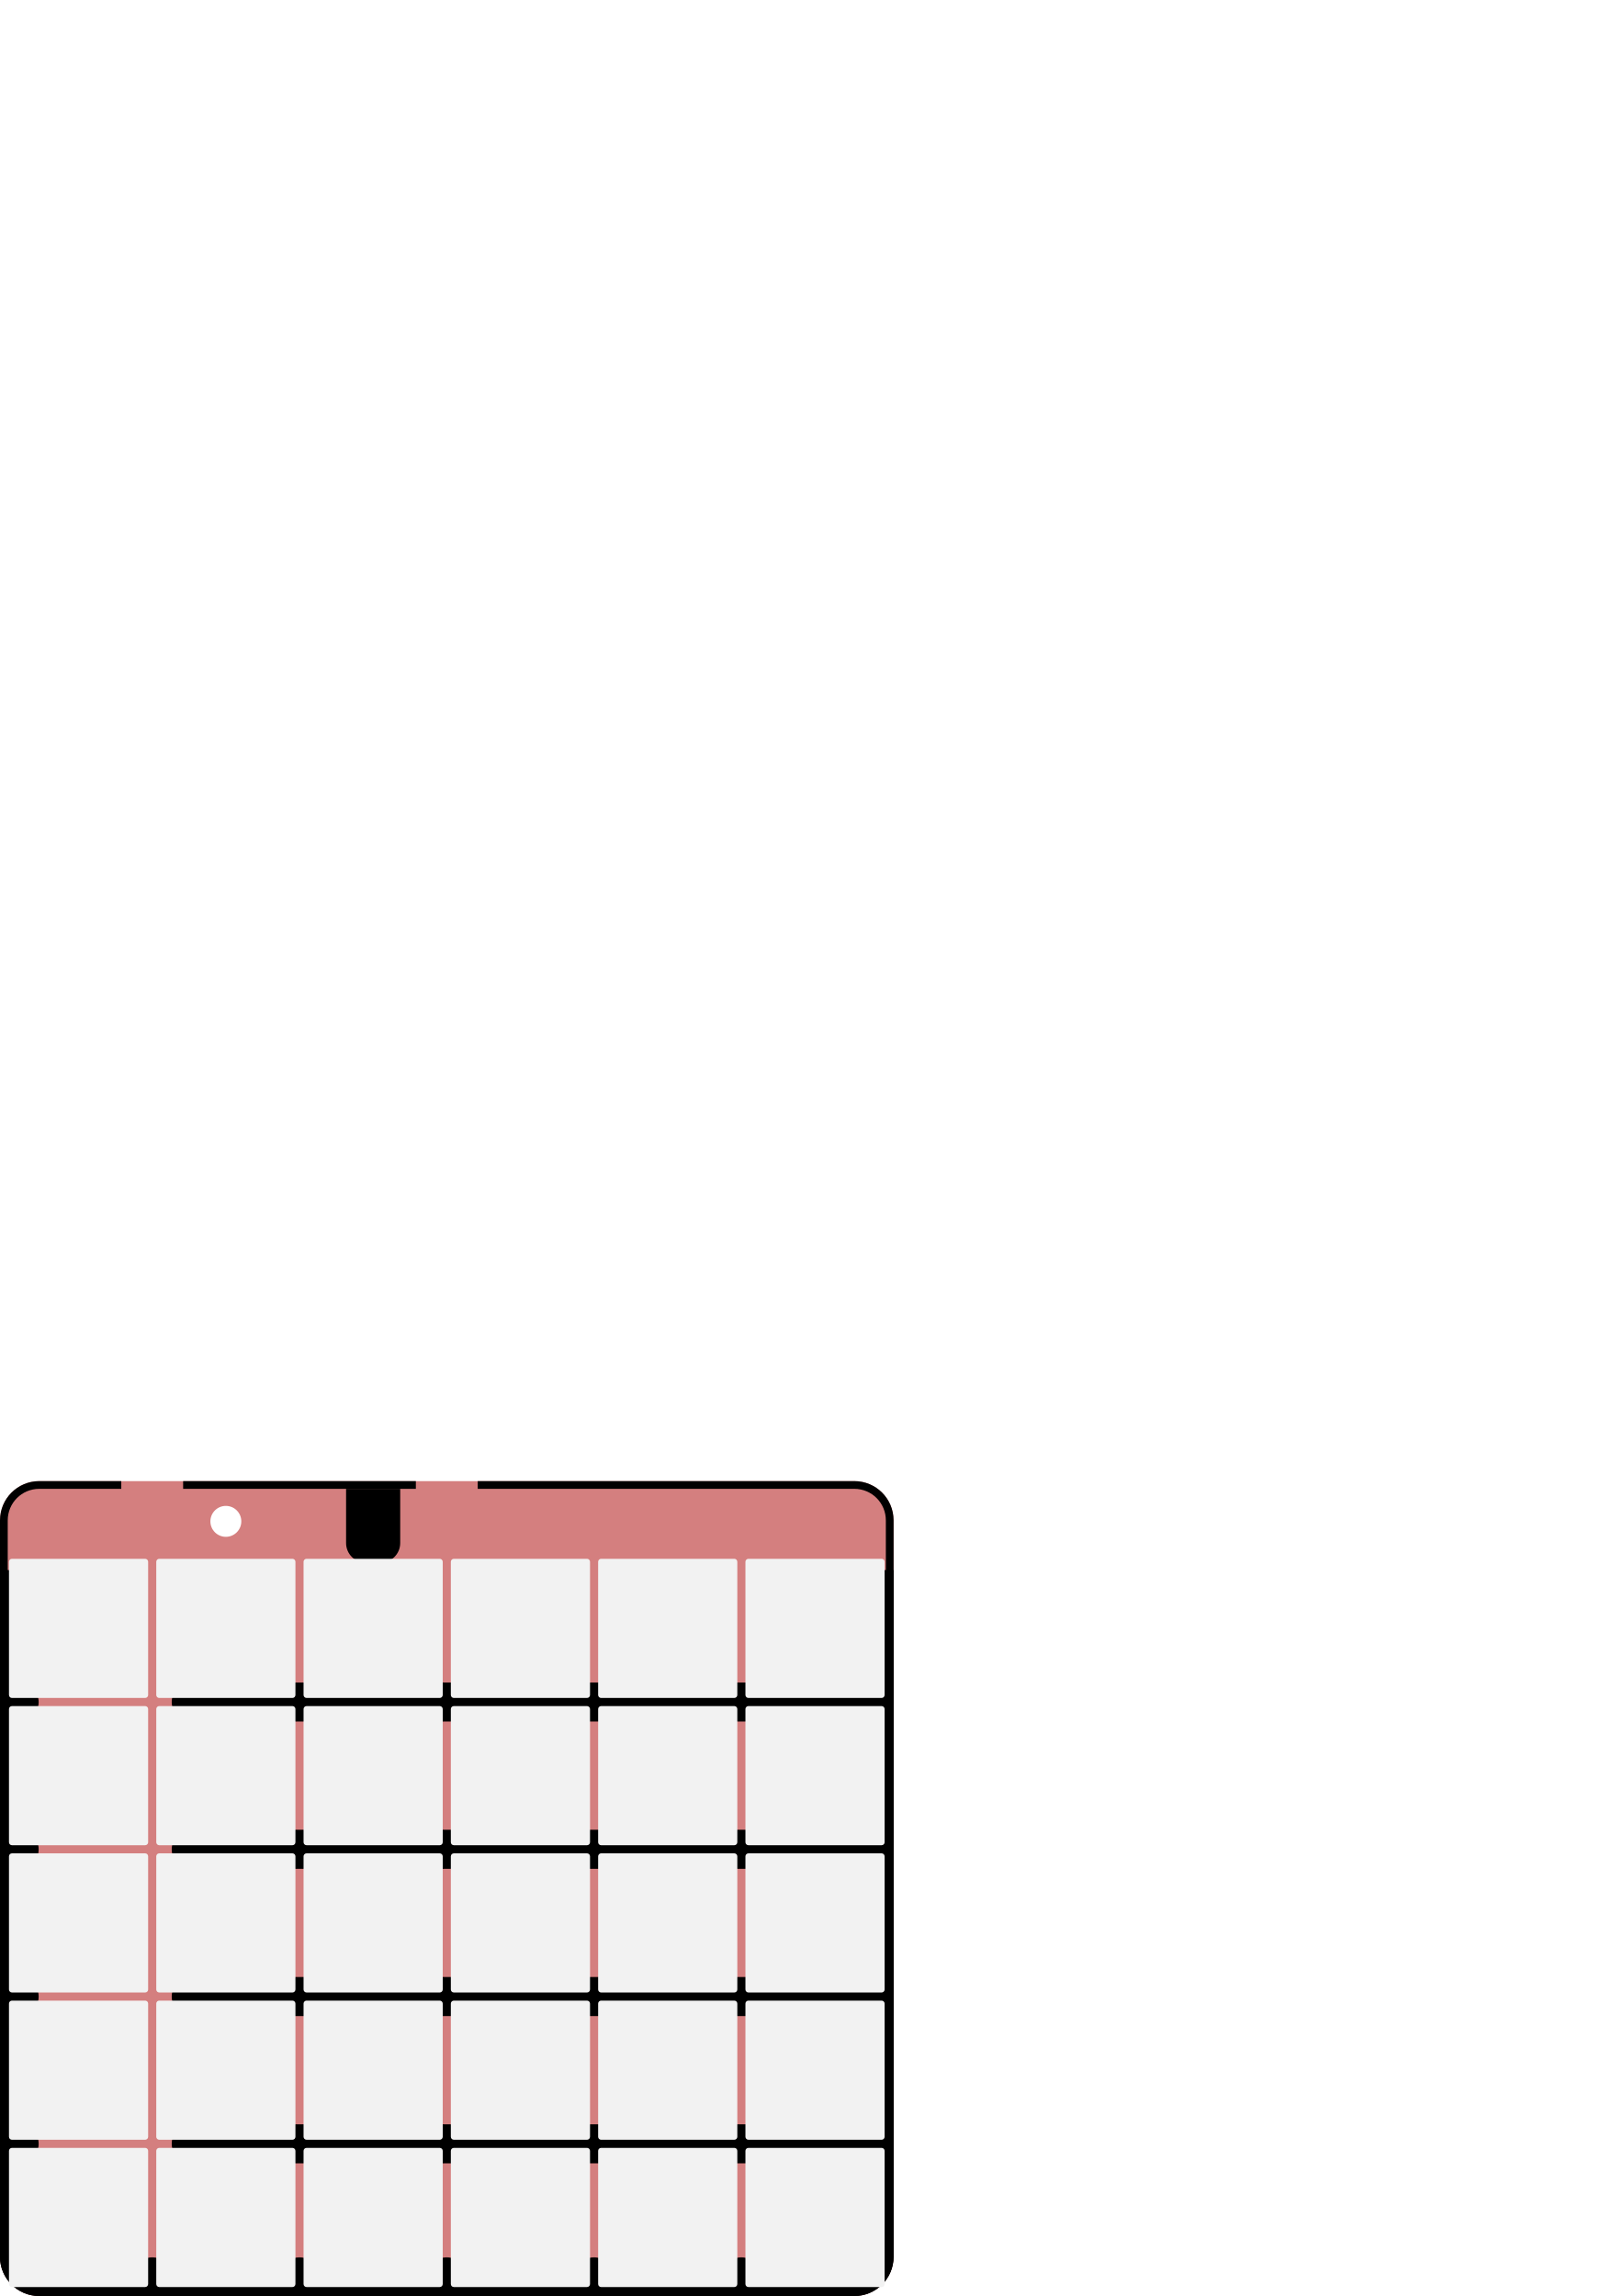
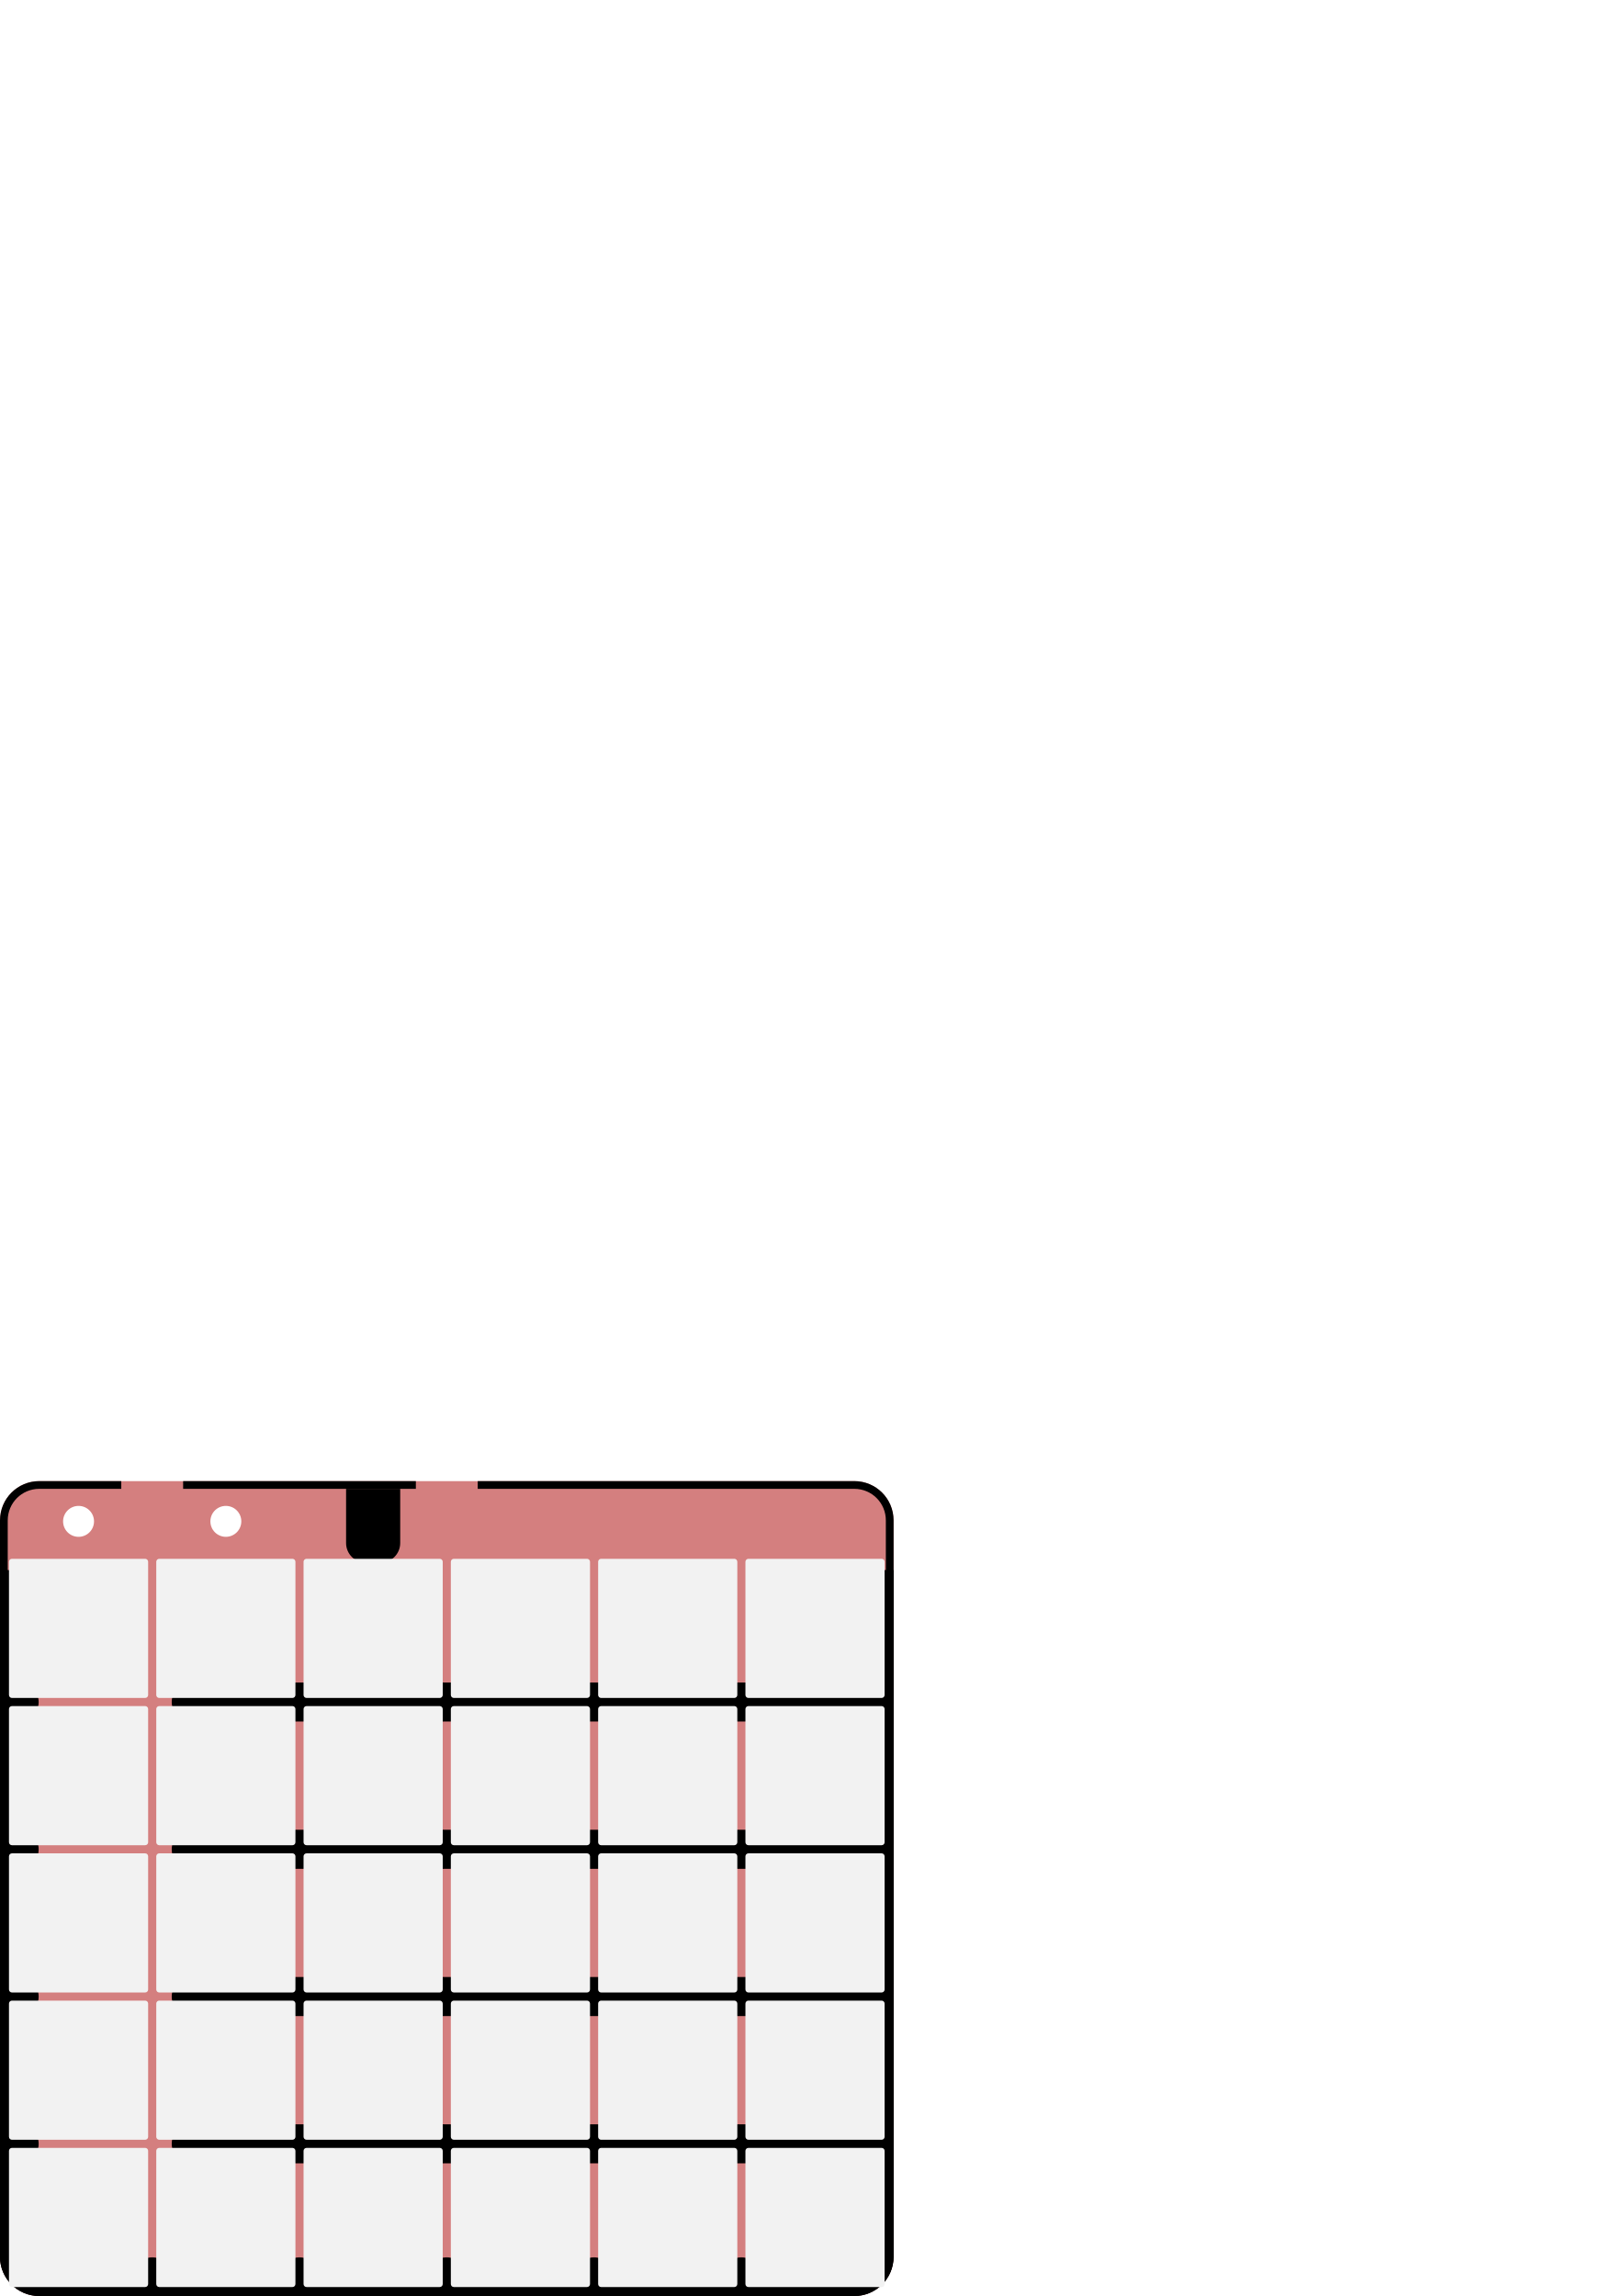
<svg xmlns="http://www.w3.org/2000/svg" width="210mm" height="297mm" viewBox="0 0 210 297" version="1.1" id="svg877">
  <defs id="defs871" />
  <g id="layer1">
-     <path style="opacity:0.5;fill:#aa0000;fill-opacity:1;stroke:none;stroke-width:9.317;stroke-linecap:square;stroke-linejoin:miter;stroke-miterlimit:4;stroke-dasharray:none" d="M 19.201 724.119 A 19.2 19.2 0 0 0 0.023 742.877 L 0 742.877 L 0 875.643 L 0 970.996 L 0 1103.762 L 0.023 1103.762 A 19.2 19.2 0 0 0 19.201 1122.52 L 417.602 1122.52 A 19.2 19.2 0 0 0 436.779 1103.762 L 436.803 1103.762 L 436.803 1103.318 L 436.803 970.996 L 436.803 875.643 L 436.803 743.32 L 436.803 742.877 L 436.779 742.877 A 19.2 19.2 0 0 0 417.602 724.119 L 19.201 724.119 z M 110.4 736.24 A 7.559 7.559 0 0 1 117.959 743.799 A 7.559 7.559 0 0 1 110.4 751.357 A 7.559 7.559 0 0 1 102.84 743.799 A 7.559 7.559 0 0 1 110.4 736.24 z M 11.945 769.662 L 64.857 769.662 L 64.857 822.576 L 11.945 822.576 L 11.945 769.662 z M 83.943 769.662 L 136.855 769.662 L 136.855 822.576 L 83.943 822.576 L 83.943 769.662 z M 155.943 769.662 L 208.855 769.662 L 208.855 822.576 L 155.943 822.576 L 155.943 769.662 z M 227.941 769.662 L 280.855 769.662 L 280.855 822.576 L 227.941 822.576 L 227.941 769.662 z M 299.943 769.662 L 352.855 769.662 L 352.855 822.576 L 299.943 822.576 L 299.943 769.662 z M 371.941 769.662 L 424.855 769.662 L 424.855 822.576 L 371.941 822.576 L 371.941 769.662 z M 11.945 841.662 L 64.857 841.662 L 64.857 894.576 L 11.945 894.576 L 11.945 841.662 z M 83.943 841.662 L 136.855 841.662 L 136.855 894.576 L 83.943 894.576 L 83.943 841.662 z M 155.943 841.662 L 208.855 841.662 L 208.855 894.576 L 155.943 894.576 L 155.943 841.662 z M 227.941 841.662 L 280.855 841.662 L 280.855 894.576 L 227.941 894.576 L 227.941 841.662 z M 299.943 841.662 L 352.855 841.662 L 352.855 894.576 L 299.943 894.576 L 299.943 841.662 z M 371.941 841.662 L 424.855 841.662 L 424.855 894.576 L 371.941 894.576 L 371.941 841.662 z M 11.945 913.662 L 64.857 913.662 L 64.857 966.576 L 11.945 966.576 L 11.945 913.662 z M 83.943 913.662 L 136.855 913.662 L 136.855 966.576 L 83.943 966.576 L 83.943 913.662 z M 155.943 913.662 L 208.855 913.662 L 208.855 966.576 L 155.943 966.576 L 155.943 913.662 z M 227.941 913.662 L 280.855 913.662 L 280.855 966.576 L 227.941 966.576 L 227.941 913.662 z M 299.943 913.662 L 352.855 913.662 L 352.855 966.576 L 299.943 966.576 L 299.943 913.662 z M 371.941 913.662 L 424.855 913.662 L 424.855 966.576 L 371.941 966.576 L 371.941 913.662 z M 11.945 985.662 L 64.857 985.662 L 64.857 1038.576 L 11.945 1038.576 L 11.945 985.662 z M 83.943 985.662 L 136.855 985.662 L 136.855 1038.576 L 83.943 1038.576 L 83.943 985.662 z M 155.943 985.662 L 208.855 985.662 L 208.855 1038.576 L 155.943 1038.576 L 155.943 985.662 z M 227.941 985.662 L 280.855 985.662 L 280.855 1038.576 L 227.941 1038.576 L 227.941 985.662 z M 299.943 985.662 L 352.855 985.662 L 352.855 1038.576 L 299.943 1038.576 L 299.943 985.662 z M 371.941 985.662 L 424.855 985.662 L 424.855 1038.576 L 371.941 1038.576 L 371.941 985.662 z M 11.945 1057.662 L 64.857 1057.662 L 64.857 1110.576 L 11.945 1110.576 L 11.945 1057.662 z M 83.943 1057.662 L 136.855 1057.662 L 136.855 1110.576 L 83.943 1110.576 L 83.943 1057.662 z M 155.943 1057.662 L 208.855 1057.662 L 208.855 1110.576 L 155.943 1110.576 L 155.943 1057.662 z M 227.941 1057.662 L 280.855 1057.662 L 280.855 1110.576 L 227.941 1110.576 L 227.941 1057.662 z M 299.943 1057.662 L 352.855 1057.662 L 352.855 1110.576 L 299.943 1110.576 L 299.943 1057.662 z M 371.941 1057.662 L 424.855 1057.662 L 424.855 1110.576 L 371.941 1110.576 L 371.941 1057.662 z " transform="scale(0.2645833)" id="path1430" />
+     <path style="opacity:0.5;fill:#aa0000;fill-opacity:1;stroke:none;stroke-width:9.317;stroke-linecap:square;stroke-linejoin:miter;stroke-miterlimit:4;stroke-dasharray:none" d="M 19.201 724.119 A 19.2 19.2 0 0 0 0.023 742.877 L 0 742.877 L 0 875.643 L 0 970.996 L 0 1103.762 L 0.023 1103.762 A 19.2 19.2 0 0 0 19.201 1122.52 L 417.602 1122.52 A 19.2 19.2 0 0 0 436.779 1103.762 L 436.803 1103.762 L 436.803 1103.318 L 436.803 970.996 L 436.803 875.643 L 436.803 743.32 L 436.803 742.877 L 436.779 742.877 A 19.2 19.2 0 0 0 417.602 724.119 L 19.201 724.119 z M 38.402 736.24 C 42.577 736.24 45.961 739.624 45.961 743.799 C 45.961 747.973 42.577 751.357 38.402 751.357 C 34.227 751.358 30.842 747.974 30.842 743.799 C 30.842 739.624 34.227 736.239 38.402 736.24 z M 110.4 736.24 A 7.559 7.559 0 0 1 117.959 743.799 A 7.559 7.559 0 0 1 110.4 751.357 A 7.559 7.559 0 0 1 102.84 743.799 A 7.559 7.559 0 0 1 110.4 736.24 z M 11.945 769.662 L 64.857 769.662 L 64.857 822.576 L 11.945 822.576 L 11.945 769.662 z M 83.943 769.662 L 136.855 769.662 L 136.855 822.576 L 83.943 822.576 L 83.943 769.662 z M 155.943 769.662 L 208.855 769.662 L 208.855 822.576 L 155.943 822.576 L 155.943 769.662 z M 227.941 769.662 L 280.855 769.662 L 280.855 822.576 L 227.941 822.576 L 227.941 769.662 z M 299.943 769.662 L 352.855 769.662 L 352.855 822.576 L 299.943 822.576 L 299.943 769.662 z M 371.941 769.662 L 424.855 769.662 L 424.855 822.576 L 371.941 822.576 L 371.941 769.662 z M 11.945 841.662 L 64.857 841.662 L 64.857 894.576 L 11.945 894.576 L 11.945 841.662 z M 83.943 841.662 L 136.855 841.662 L 136.855 894.576 L 83.943 894.576 L 83.943 841.662 z M 155.943 841.662 L 208.855 841.662 L 208.855 894.576 L 155.943 894.576 L 155.943 841.662 z M 227.941 841.662 L 280.855 841.662 L 280.855 894.576 L 227.941 894.576 L 227.941 841.662 z M 299.943 841.662 L 352.855 841.662 L 352.855 894.576 L 299.943 894.576 L 299.943 841.662 z M 371.941 841.662 L 424.855 841.662 L 424.855 894.576 L 371.941 894.576 L 371.941 841.662 z M 11.945 913.662 L 64.857 913.662 L 64.857 966.576 L 11.945 966.576 L 11.945 913.662 z M 83.943 913.662 L 136.855 913.662 L 136.855 966.576 L 83.943 966.576 L 83.943 913.662 z M 155.943 913.662 L 208.855 913.662 L 208.855 966.576 L 155.943 966.576 L 155.943 913.662 z M 227.941 913.662 L 280.855 913.662 L 280.855 966.576 L 227.941 966.576 L 227.941 913.662 z M 299.943 913.662 L 352.855 913.662 L 352.855 966.576 L 299.943 966.576 L 299.943 913.662 z M 371.941 913.662 L 424.855 913.662 L 424.855 966.576 L 371.941 966.576 L 371.941 913.662 z M 11.945 985.662 L 64.857 985.662 L 64.857 1038.576 L 11.945 1038.576 L 11.945 985.662 z M 83.943 985.662 L 136.855 985.662 L 136.855 1038.576 L 83.943 1038.576 L 83.943 985.662 z M 155.943 985.662 L 208.855 985.662 L 208.855 1038.576 L 155.943 1038.576 L 155.943 985.662 z M 227.941 985.662 L 280.855 985.662 L 280.855 1038.576 L 227.941 1038.576 L 227.941 985.662 z M 299.943 985.662 L 352.855 985.662 L 352.855 1038.576 L 299.943 1038.576 L 299.943 985.662 z M 371.941 985.662 L 424.855 985.662 L 424.855 1038.576 L 371.941 1038.576 L 371.941 985.662 z M 11.945 1057.662 L 64.857 1057.662 L 64.857 1110.576 L 11.945 1110.576 L 11.945 1057.662 z M 83.943 1057.662 L 136.855 1057.662 L 136.855 1110.576 L 83.943 1110.576 L 83.943 1057.662 z M 155.943 1057.662 L 208.855 1057.662 L 208.855 1110.576 L 155.943 1110.576 L 155.943 1057.662 z M 227.941 1057.662 L 280.855 1057.662 L 280.855 1110.576 L 227.941 1110.576 L 227.941 1057.662 z M 299.943 1057.662 L 352.855 1057.662 L 352.855 1110.576 L 299.943 1110.576 L 299.943 1057.662 z M 371.941 1057.662 L 424.855 1057.662 L 424.855 1110.576 L 371.941 1110.576 L 371.941 1057.662 z " transform="scale(0.2645833)" id="path1430" />
    <path style="opacity:1;fill:#000000;fill-opacity:1;stroke:none;stroke-width:9.317;stroke-linecap:square;stroke-linejoin:miter;stroke-miterlimit:4;stroke-dasharray:none" d="M 0 767.639 L 0 1103.32 C 0 1113.957 8.562 1122.52 19.199 1122.52 L 417.6 1122.52 C 428.236 1122.52 436.801 1113.957 436.801 1103.32 L 436.801 767.639 L 429.24 767.639 L 429.24 1099.541 C 429.24 1108.084 422.363 1114.961 413.82 1114.961 L 22.98 1114.961 C 14.438 1114.961 7.559 1108.084 7.559 1099.541 L 7.559 767.639 L 0 767.639 z " transform="scale(0.2645833)" id="path2036" />
    <path style="opacity:1;fill:#000000;fill-opacity:1;stroke:none;stroke-width:9.317;stroke-linecap:square;stroke-linejoin:miter;stroke-miterlimit:4;stroke-dasharray:none" d="M 19.199 724.119 C 8.562 724.119 -2.3684758e-15 732.684 0 743.32 L 0 1103.32 C 0 1113.957 8.562 1122.52 19.199 1122.52 L 417.6 1122.52 C 428.236 1122.52 436.801 1113.957 436.801 1103.32 L 436.801 743.32 C 436.801 732.684 428.236 724.119 417.6 724.119 L 233.518 724.119 L 233.518 727.898 L 417.6 727.898 C 426.143 727.898 433.02 734.777 433.02 743.32 L 433.02 1103.32 C 433.02 1111.863 426.143 1118.74 417.6 1118.74 L 19.199 1118.74 C 10.656 1118.74 3.779 1111.863 3.779 1103.32 L 3.779 743.32 C 3.779 734.777 10.656 727.898 19.199 727.898 L 59.283 727.898 L 59.283 724.119 L 19.199 724.119 z M 89.518 724.119 L 89.518 727.898 L 203.281 727.898 L 203.281 724.119 L 89.518 724.119 z " transform="scale(0.2645833)" id="rect1971" />
    <path style="opacity:1;fill:#000000;fill-opacity:1;stroke:none;stroke-width:9.317;stroke-linecap:square;stroke-linejoin:miter;stroke-miterlimit:4;stroke-dasharray:none" d="M 169.172 727.898 L 169.172 745.307 L 169.172 747.84 L 169.172 754.395 C 169.172 759.713 173.453 763.994 178.771 763.994 L 186.029 763.994 C 191.348 763.994 195.629 759.713 195.629 754.395 L 195.629 747.84 L 195.629 745.307 L 195.629 727.898 L 169.172 727.898 z " transform="scale(0.2645833)" id="rect1976" />
    <path style="opacity:1;fill:#000000;fill-opacity:1;stroke:none;stroke-width:9.317;stroke-linecap:square;stroke-linejoin:miter;stroke-miterlimit:4;stroke-dasharray:none" d="M 93.486 822.576 C 88.2 822.576 83.943 826.832 83.943 832.119 C 83.943 837.406 88.2 841.662 93.486 841.662 L 136.857 841.662 L 415.312 841.662 L 434.855 841.662 L 434.855 822.576 L 415.312 822.576 L 136.857 822.576 L 93.486 822.576 z " transform="scale(0.2645833)" id="rect1978" />
    <path id="path1983" d="m 24.735,236.69 c -1.399,0 -2.525,1.126 -2.525,2.525 0,1.399 1.126,2.525 2.525,2.525 h 11.475 73.675 5.171 v -5.05 h -5.171 -73.675 z" style="opacity:1;fill:#000000;fill-opacity:1;stroke:none;stroke-width:2.465;stroke-linecap:square;stroke-linejoin:miter;stroke-miterlimit:4;stroke-dasharray:none" />
    <path id="path1985" d="m 24.735,255.74 c -1.399,0 -2.525,1.126 -2.525,2.525 0,1.399 1.126,2.525 2.525,2.525 h 11.475 73.675 5.171 v -5.05 h -5.171 -73.675 z" style="opacity:1;fill:#000000;fill-opacity:1;stroke:none;stroke-width:2.465;stroke-linecap:square;stroke-linejoin:miter;stroke-miterlimit:4;stroke-dasharray:none" />
    <path style="opacity:1;fill:#000000;fill-opacity:1;stroke:none;stroke-width:2.465;stroke-linecap:square;stroke-linejoin:miter;stroke-miterlimit:4;stroke-dasharray:none" d="m 24.735,274.79 c -1.399,0 -2.525,1.126 -2.525,2.525 0,1.399 1.126,2.525 2.525,2.525 h 11.475 73.675 5.171 v -5.05 h -5.171 -73.675 z" id="path1987" />
    <path id="path1989" d="m 79.359,294.525 c 0,-1.399 -1.126,-2.525 -2.525,-2.525 -1.399,0 -2.525,1.126 -2.525,2.525 L 74.31,297 h 5.05 z" style="opacity:1;fill:#000000;fill-opacity:1;stroke:none;stroke-width:2.465;stroke-linecap:square;stroke-linejoin:miter;stroke-miterlimit:4;stroke-dasharray:none" />
    <path style="opacity:1;fill:#000000;fill-opacity:1;stroke:none;stroke-width:2.465;stroke-linecap:square;stroke-linejoin:miter;stroke-miterlimit:4;stroke-dasharray:none" d="m 98.409,294.525 c 0,-1.399 -1.126,-2.525 -2.525,-2.525 -1.399,0 -2.525,1.126 -2.525,2.525 L 93.359,297 h 5.05 z" id="path1991" />
    <path style="opacity:1;fill:#000000;fill-opacity:1;stroke:none;stroke-width:2.465;stroke-linecap:square;stroke-linejoin:miter;stroke-miterlimit:4;stroke-dasharray:none" d="m 41.259,294.525 c 0,-1.399 -1.126,-2.525 -2.525,-2.525 -1.399,0 -2.525,1.126 -2.525,2.525 L 36.209,297 h 5.05 z" id="path1993" />
    <path id="path1995" d="m 60.309,294.525 c 0,-1.399 -1.126,-2.525 -2.525,-2.525 -1.399,0 -2.525,1.126 -2.525,2.525 L 55.259,297 h 5.05 z" style="opacity:1;fill:#000000;fill-opacity:1;stroke:none;stroke-width:2.465;stroke-linecap:square;stroke-linejoin:miter;stroke-miterlimit:4;stroke-dasharray:none" />
    <path id="path1997" d="m 22.209,294.525 c 0,-1.399 -1.126,-2.525 -2.525,-2.525 -1.399,0 -2.525,1.126 -2.525,2.525 L 17.159,297 h 5.05 z" style="opacity:1;fill:#000000;fill-opacity:1;stroke:none;stroke-width:2.465;stroke-linecap:square;stroke-linejoin:miter;stroke-miterlimit:4;stroke-dasharray:none" />
    <path style="opacity:1;fill:#000000;fill-opacity:1;stroke:none;stroke-width:2.465;stroke-linecap:square;stroke-linejoin:miter;stroke-miterlimit:4;stroke-dasharray:none" d="m 2.475,260.79 c 1.399,0 2.525,-1.126 2.525,-2.525 0,-1.399 -1.126,-2.525 -2.525,-2.525 L 0,255.74 v 5.05 z" id="path1999" />
    <path id="path2001" d="m 2.475,279.84 c 1.399,0 2.525,-1.126 2.525,-2.525 0,-1.399 -1.126,-2.525 -2.525,-2.525 L 0,274.79 v 5.05 z" style="opacity:1;fill:#000000;fill-opacity:1;stroke:none;stroke-width:2.465;stroke-linecap:square;stroke-linejoin:miter;stroke-miterlimit:4;stroke-dasharray:none" />
    <path id="path2003" d="m 2.475,222.69 c 1.399,0 2.525,-1.126 2.525,-2.525 0,-1.399 -1.126,-2.525 -2.525,-2.525 L 0,217.64 v 5.05 z" style="opacity:1;fill:#000000;fill-opacity:1;stroke:none;stroke-width:2.465;stroke-linecap:square;stroke-linejoin:miter;stroke-miterlimit:4;stroke-dasharray:none" />
    <path style="opacity:1;fill:#000000;fill-opacity:1;stroke:none;stroke-width:2.465;stroke-linecap:square;stroke-linejoin:miter;stroke-miterlimit:4;stroke-dasharray:none" d="m 2.475,241.739 c 1.399,0 2.525,-1.126 2.525,-2.525 0,-1.399 -1.126,-2.525 -2.525,-2.525 L 0,236.689 v 5.05 z" id="path2005" />
    <rect style="opacity:1;fill:#00ff00;fill-opacity:1;stroke:none;stroke-width:2.465;stroke-linecap:square;stroke-linejoin:miter;stroke-miterlimit:4;stroke-dasharray:none" id="rect2054" width="14" height="14" x="22.21" y="203.64" rx="0.3" />
    <path style="opacity:1;fill:#f2f2f2;fill-opacity:1;stroke:none;stroke-width:9.317;stroke-linecap:square;stroke-linejoin:miter;stroke-miterlimit:4;stroke-dasharray:none" d="M 5.842 762.104 C 5.034 762.104 4.385 762.755 4.385 763.562 L 4.385 828.678 C 4.385 829.485 5.034 830.137 5.842 830.137 L 70.957 830.137 C 71.765 830.137 72.416 829.485 72.416 828.678 L 72.416 763.562 C 72.416 762.755 71.765 762.104 70.957 762.104 L 5.842 762.104 z M 77.842 762.104 C 77.034 762.104 76.383 762.755 76.383 763.562 L 76.383 828.678 C 76.383 829.485 77.034 830.137 77.842 830.137 L 142.957 830.137 C 143.765 830.137 144.416 829.485 144.416 828.678 L 144.416 763.562 C 144.416 762.755 143.765 762.104 142.957 762.104 L 77.842 762.104 z M 149.842 762.104 C 149.034 762.104 148.385 762.755 148.385 763.562 L 148.385 828.678 C 148.385 829.485 149.034 830.137 149.842 830.137 L 214.957 830.137 C 215.765 830.137 216.416 829.485 216.416 828.678 L 216.416 763.562 C 216.416 762.755 215.765 762.104 214.957 762.104 L 149.842 762.104 z M 221.842 762.104 C 221.034 762.104 220.383 762.755 220.383 763.562 L 220.383 828.678 C 220.383 829.485 221.034 830.137 221.842 830.137 L 286.957 830.137 C 287.765 830.137 288.416 829.485 288.416 828.678 L 288.416 763.562 C 288.416 762.755 287.765 762.104 286.957 762.104 L 221.842 762.104 z M 293.842 762.104 C 293.034 762.104 292.385 762.755 292.385 763.562 L 292.385 828.678 C 292.385 829.485 293.034 830.137 293.842 830.137 L 358.957 830.137 C 359.765 830.137 360.416 829.485 360.416 828.678 L 360.416 763.562 C 360.416 762.755 359.765 762.104 358.957 762.104 L 293.842 762.104 z M 365.842 762.104 C 365.034 762.104 364.383 762.755 364.383 763.562 L 364.383 828.678 C 364.383 829.485 365.034 830.137 365.842 830.137 L 430.957 830.137 C 431.765 830.137 432.416 829.485 432.416 828.678 L 432.416 763.562 C 432.416 762.755 431.765 762.104 430.957 762.104 L 365.842 762.104 z M 5.842 834.104 C 5.034 834.104 4.385 834.755 4.385 835.562 L 4.385 900.678 C 4.385 901.485 5.034 902.135 5.842 902.135 L 70.957 902.135 C 71.765 902.135 72.416 901.485 72.416 900.678 L 72.416 835.562 C 72.416 834.755 71.765 834.104 70.957 834.104 L 5.842 834.104 z M 77.842 834.104 C 77.034 834.104 76.383 834.755 76.383 835.562 L 76.383 900.678 C 76.383 901.485 77.034 902.135 77.842 902.135 L 142.957 902.135 C 143.765 902.135 144.416 901.485 144.416 900.678 L 144.416 835.562 C 144.416 834.755 143.765 834.104 142.957 834.104 L 77.842 834.104 z M 149.842 834.104 C 149.034 834.104 148.385 834.755 148.385 835.562 L 148.385 900.678 C 148.385 901.485 149.034 902.135 149.842 902.135 L 214.957 902.135 C 215.765 902.135 216.416 901.485 216.416 900.678 L 216.416 835.562 C 216.416 834.755 215.765 834.104 214.957 834.104 L 149.842 834.104 z M 221.842 834.104 C 221.034 834.104 220.383 834.755 220.383 835.562 L 220.383 900.678 C 220.383 901.485 221.034 902.135 221.842 902.135 L 286.957 902.135 C 287.765 902.135 288.416 901.485 288.416 900.678 L 288.416 835.562 C 288.416 834.755 287.765 834.104 286.957 834.104 L 221.842 834.104 z M 293.842 834.104 C 293.034 834.104 292.385 834.755 292.385 835.562 L 292.385 900.678 C 292.385 901.485 293.034 902.135 293.842 902.135 L 358.957 902.135 C 359.765 902.135 360.416 901.485 360.416 900.678 L 360.416 835.562 C 360.416 834.755 359.765 834.104 358.957 834.104 L 293.842 834.104 z M 365.842 834.104 C 365.034 834.104 364.383 834.755 364.383 835.562 L 364.383 900.678 C 364.383 901.485 365.034 902.135 365.842 902.135 L 430.957 902.135 C 431.765 902.135 432.416 901.485 432.416 900.678 L 432.416 835.562 C 432.416 834.755 431.765 834.104 430.957 834.104 L 365.842 834.104 z M 5.842 906.104 C 5.034 906.104 4.385 906.755 4.385 907.562 L 4.385 972.678 C 4.385 973.485 5.034 974.137 5.842 974.137 L 70.957 974.137 C 71.765 974.137 72.416 973.485 72.416 972.678 L 72.416 907.562 C 72.416 906.755 71.765 906.104 70.957 906.104 L 5.842 906.104 z M 77.842 906.104 C 77.034 906.104 76.383 906.755 76.383 907.562 L 76.383 972.678 C 76.383 973.485 77.034 974.137 77.842 974.137 L 142.957 974.137 C 143.765 974.137 144.416 973.485 144.416 972.678 L 144.416 907.562 C 144.416 906.755 143.765 906.104 142.957 906.104 L 77.842 906.104 z M 149.842 906.104 C 149.034 906.104 148.385 906.755 148.385 907.562 L 148.385 972.678 C 148.385 973.485 149.034 974.137 149.842 974.137 L 214.957 974.137 C 215.765 974.137 216.416 973.485 216.416 972.678 L 216.416 907.562 C 216.416 906.755 215.765 906.104 214.957 906.104 L 149.842 906.104 z M 221.842 906.104 C 221.034 906.104 220.383 906.755 220.383 907.562 L 220.383 972.678 C 220.383 973.485 221.034 974.137 221.842 974.137 L 286.957 974.137 C 287.765 974.137 288.416 973.485 288.416 972.678 L 288.416 907.562 C 288.416 906.755 287.765 906.104 286.957 906.104 L 221.842 906.104 z M 293.842 906.104 C 293.034 906.104 292.385 906.755 292.385 907.562 L 292.385 972.678 C 292.385 973.485 293.034 974.137 293.842 974.137 L 358.957 974.137 C 359.765 974.137 360.416 973.485 360.416 972.678 L 360.416 907.562 C 360.416 906.755 359.765 906.104 358.957 906.104 L 293.842 906.104 z M 365.842 906.104 C 365.034 906.104 364.383 906.755 364.383 907.562 L 364.383 972.678 C 364.383 973.485 365.034 974.137 365.842 974.137 L 430.957 974.137 C 431.765 974.137 432.416 973.485 432.416 972.678 L 432.416 907.562 C 432.416 906.755 431.765 906.104 430.957 906.104 L 365.842 906.104 z M 5.842 978.104 C 5.034 978.104 4.385 978.755 4.385 979.562 L 4.385 1044.678 C 4.385 1045.485 5.034 1046.135 5.842 1046.135 L 70.957 1046.135 C 71.765 1046.135 72.416 1045.485 72.416 1044.678 L 72.416 979.562 C 72.416 978.755 71.765 978.104 70.957 978.104 L 5.842 978.104 z M 77.842 978.104 C 77.034 978.104 76.383 978.755 76.383 979.562 L 76.383 1044.678 C 76.383 1045.485 77.034 1046.135 77.842 1046.135 L 142.957 1046.135 C 143.765 1046.135 144.416 1045.485 144.416 1044.678 L 144.416 979.562 C 144.416 978.755 143.765 978.104 142.957 978.104 L 77.842 978.104 z M 149.842 978.104 C 149.034 978.104 148.385 978.755 148.385 979.562 L 148.385 1044.678 C 148.385 1045.485 149.034 1046.135 149.842 1046.135 L 214.957 1046.135 C 215.765 1046.135 216.416 1045.485 216.416 1044.678 L 216.416 979.562 C 216.416 978.755 215.765 978.104 214.957 978.104 L 149.842 978.104 z M 221.842 978.104 C 221.034 978.104 220.383 978.755 220.383 979.562 L 220.383 1044.678 C 220.383 1045.485 221.034 1046.135 221.842 1046.135 L 286.957 1046.135 C 287.765 1046.135 288.416 1045.485 288.416 1044.678 L 288.416 979.562 C 288.416 978.755 287.765 978.104 286.957 978.104 L 221.842 978.104 z M 293.842 978.104 C 293.034 978.104 292.385 978.755 292.385 979.562 L 292.385 1044.678 C 292.385 1045.485 293.034 1046.135 293.842 1046.135 L 358.957 1046.135 C 359.765 1046.135 360.416 1045.485 360.416 1044.678 L 360.416 979.562 C 360.416 978.755 359.765 978.104 358.957 978.104 L 293.842 978.104 z M 365.842 978.104 C 365.034 978.104 364.383 978.755 364.383 979.562 L 364.383 1044.678 C 364.383 1045.485 365.034 1046.135 365.842 1046.135 L 430.957 1046.135 C 431.765 1046.135 432.416 1045.485 432.416 1044.678 L 432.416 979.562 C 432.416 978.755 431.765 978.104 430.957 978.104 L 365.842 978.104 z M 5.842 1050.103 C 5.034 1050.103 4.385 1050.755 4.385 1051.562 L 4.385 1116.678 C 4.385 1117.485 5.034 1118.137 5.842 1118.137 L 70.957 1118.137 C 71.765 1118.137 72.416 1117.485 72.416 1116.678 L 72.416 1051.562 C 72.416 1050.755 71.765 1050.103 70.957 1050.103 L 5.842 1050.103 z M 77.842 1050.103 C 77.034 1050.103 76.383 1050.755 76.383 1051.562 L 76.383 1116.678 C 76.383 1117.485 77.034 1118.137 77.842 1118.137 L 142.957 1118.137 C 143.765 1118.137 144.416 1117.485 144.416 1116.678 L 144.416 1051.562 C 144.416 1050.755 143.765 1050.103 142.957 1050.103 L 77.842 1050.103 z M 149.842 1050.103 C 149.034 1050.103 148.385 1050.755 148.385 1051.562 L 148.385 1116.678 C 148.385 1117.485 149.034 1118.137 149.842 1118.137 L 214.957 1118.137 C 215.765 1118.137 216.416 1117.485 216.416 1116.678 L 216.416 1051.562 C 216.416 1050.755 215.765 1050.103 214.957 1050.103 L 149.842 1050.103 z M 221.842 1050.103 C 221.034 1050.103 220.383 1050.755 220.383 1051.562 L 220.383 1116.678 C 220.383 1117.485 221.034 1118.137 221.842 1118.137 L 286.957 1118.137 C 287.765 1118.137 288.416 1117.485 288.416 1116.678 L 288.416 1051.562 C 288.416 1050.755 287.765 1050.103 286.957 1050.103 L 221.842 1050.103 z M 293.842 1050.103 C 293.034 1050.103 292.385 1050.755 292.385 1051.562 L 292.385 1116.678 C 292.385 1117.485 293.034 1118.137 293.842 1118.137 L 358.957 1118.137 C 359.765 1118.137 360.416 1117.485 360.416 1116.678 L 360.416 1051.562 C 360.416 1050.755 359.765 1050.103 358.957 1050.103 L 293.842 1050.103 z M 365.842 1050.103 C 365.034 1050.103 364.383 1050.755 364.383 1051.562 L 364.383 1116.678 C 364.383 1117.485 365.034 1118.137 365.842 1118.137 L 430.957 1118.137 C 431.765 1118.137 432.416 1117.485 432.416 1116.678 L 432.416 1051.562 C 432.416 1050.755 431.765 1050.103 430.957 1050.103 L 365.842 1050.103 z " transform="scale(0.2645833)" id="rect2060" />
  </g>
</svg>
